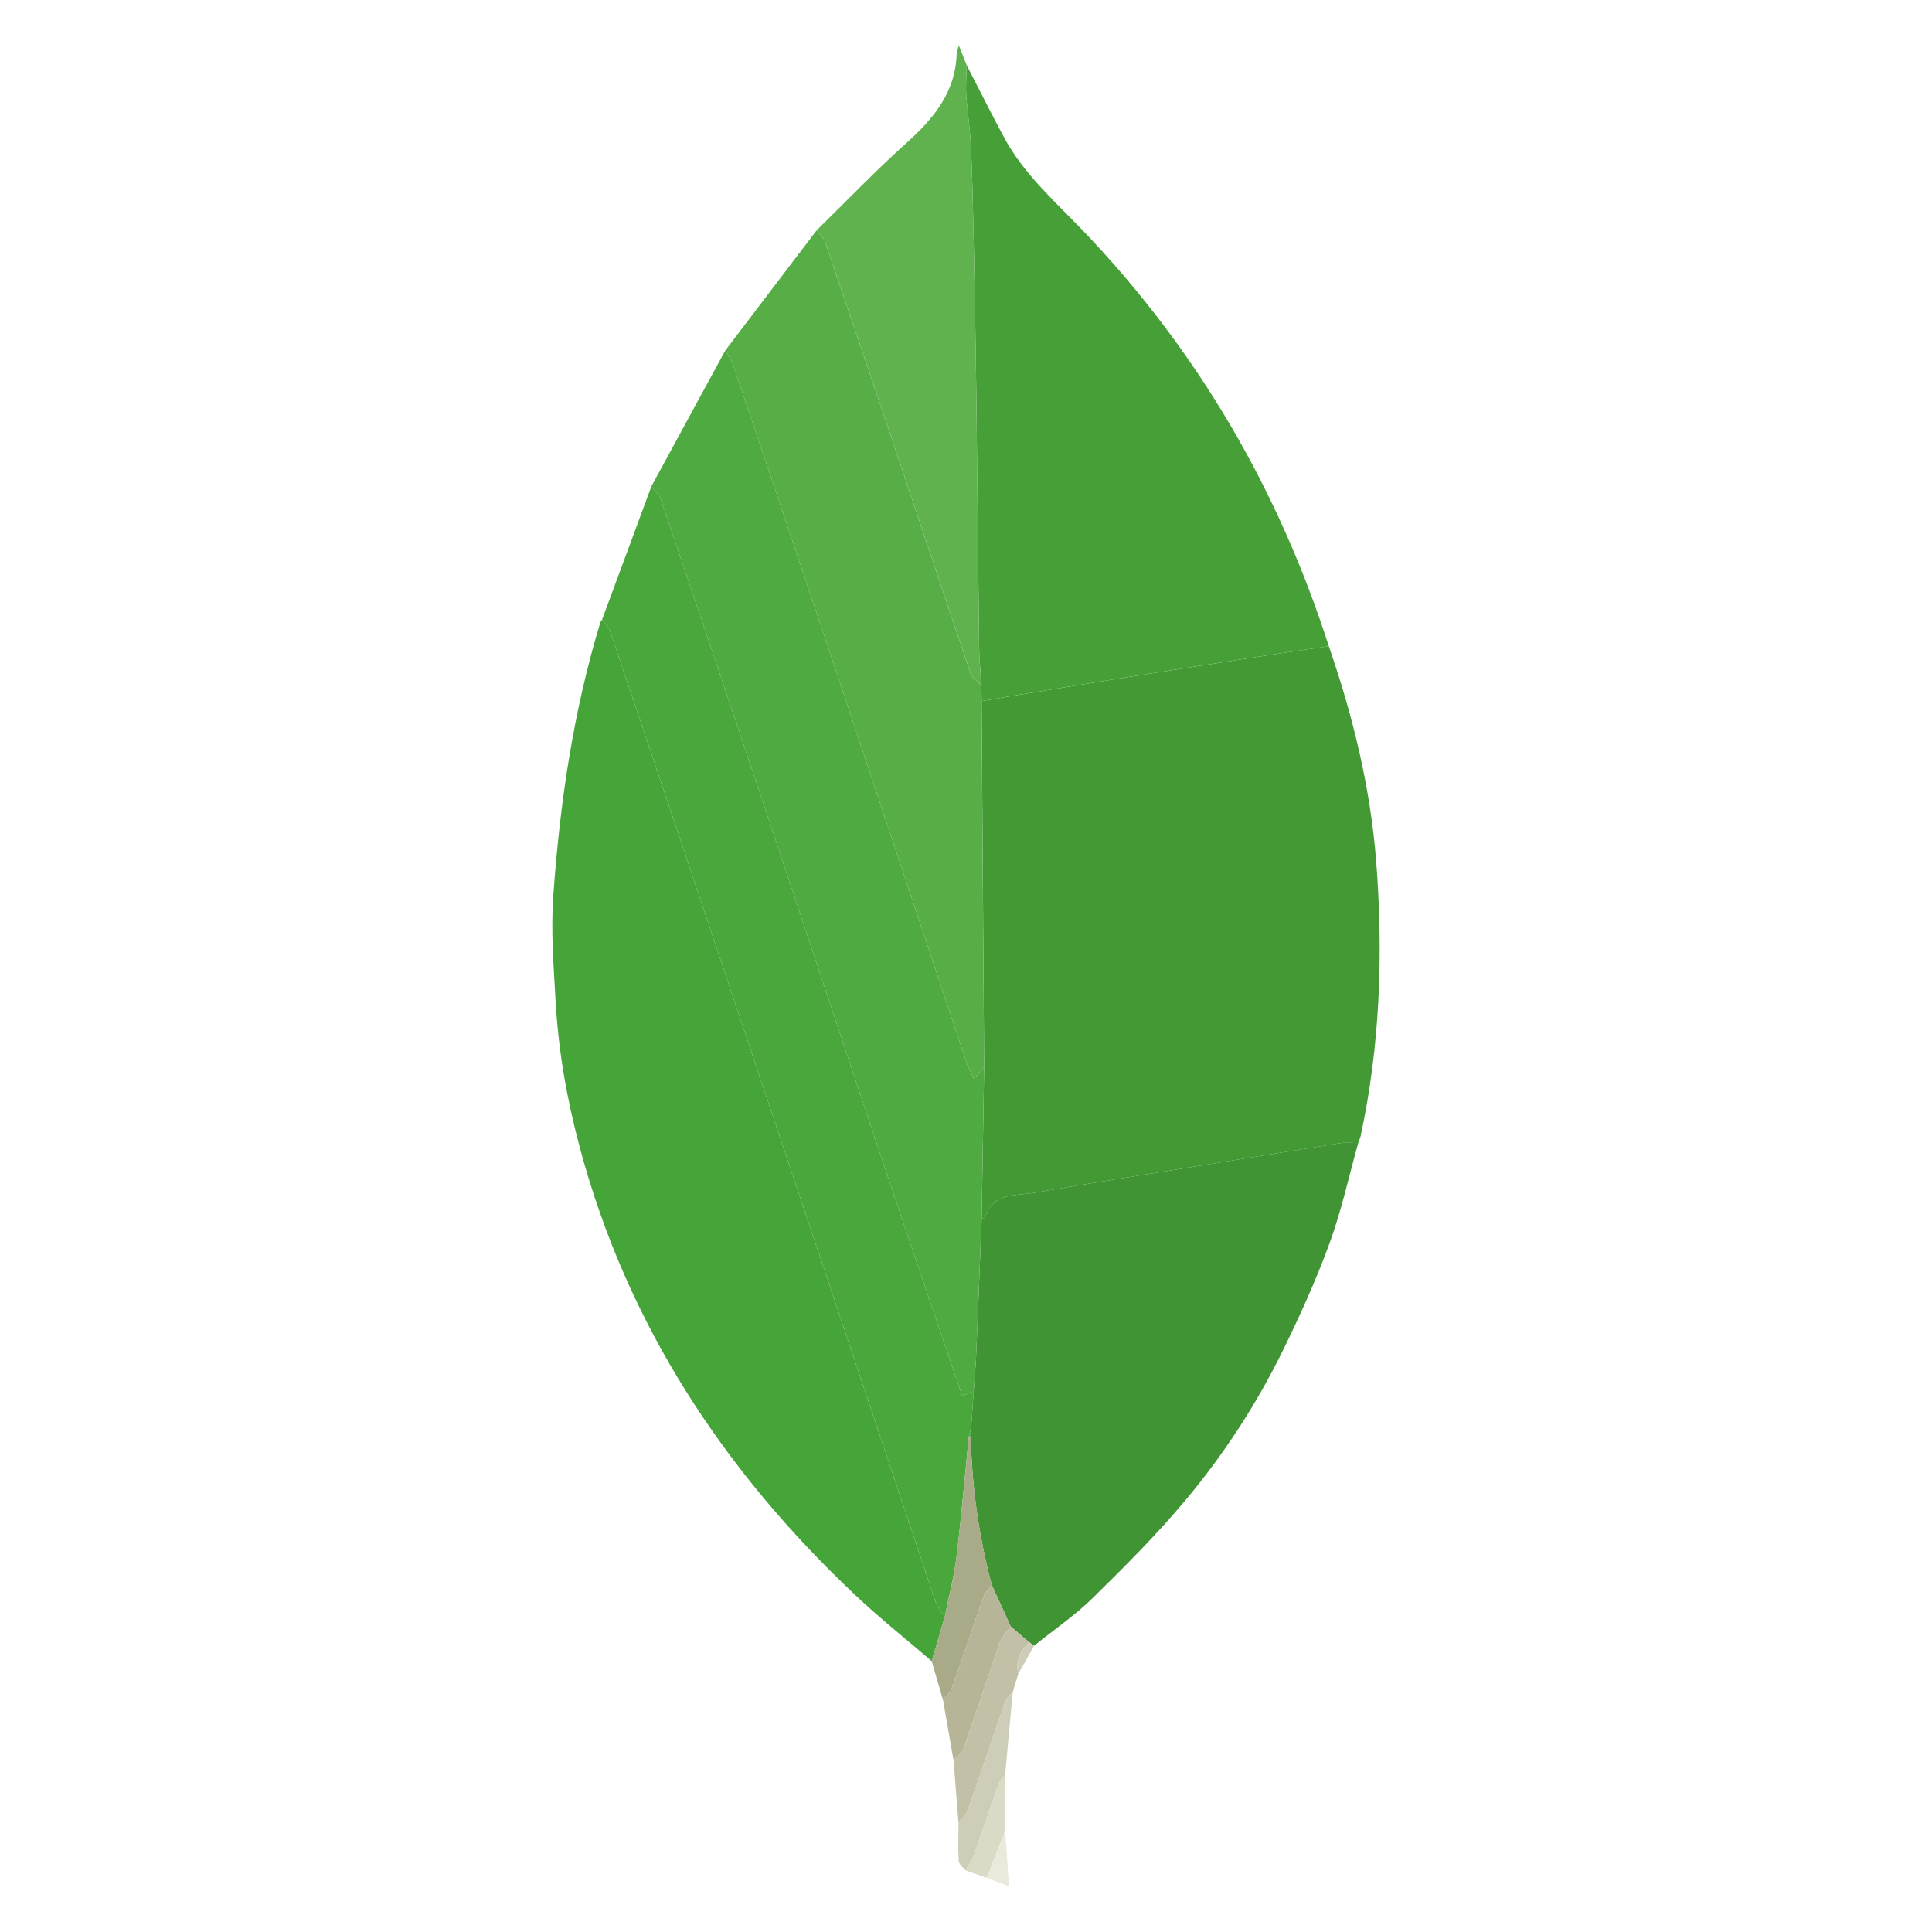
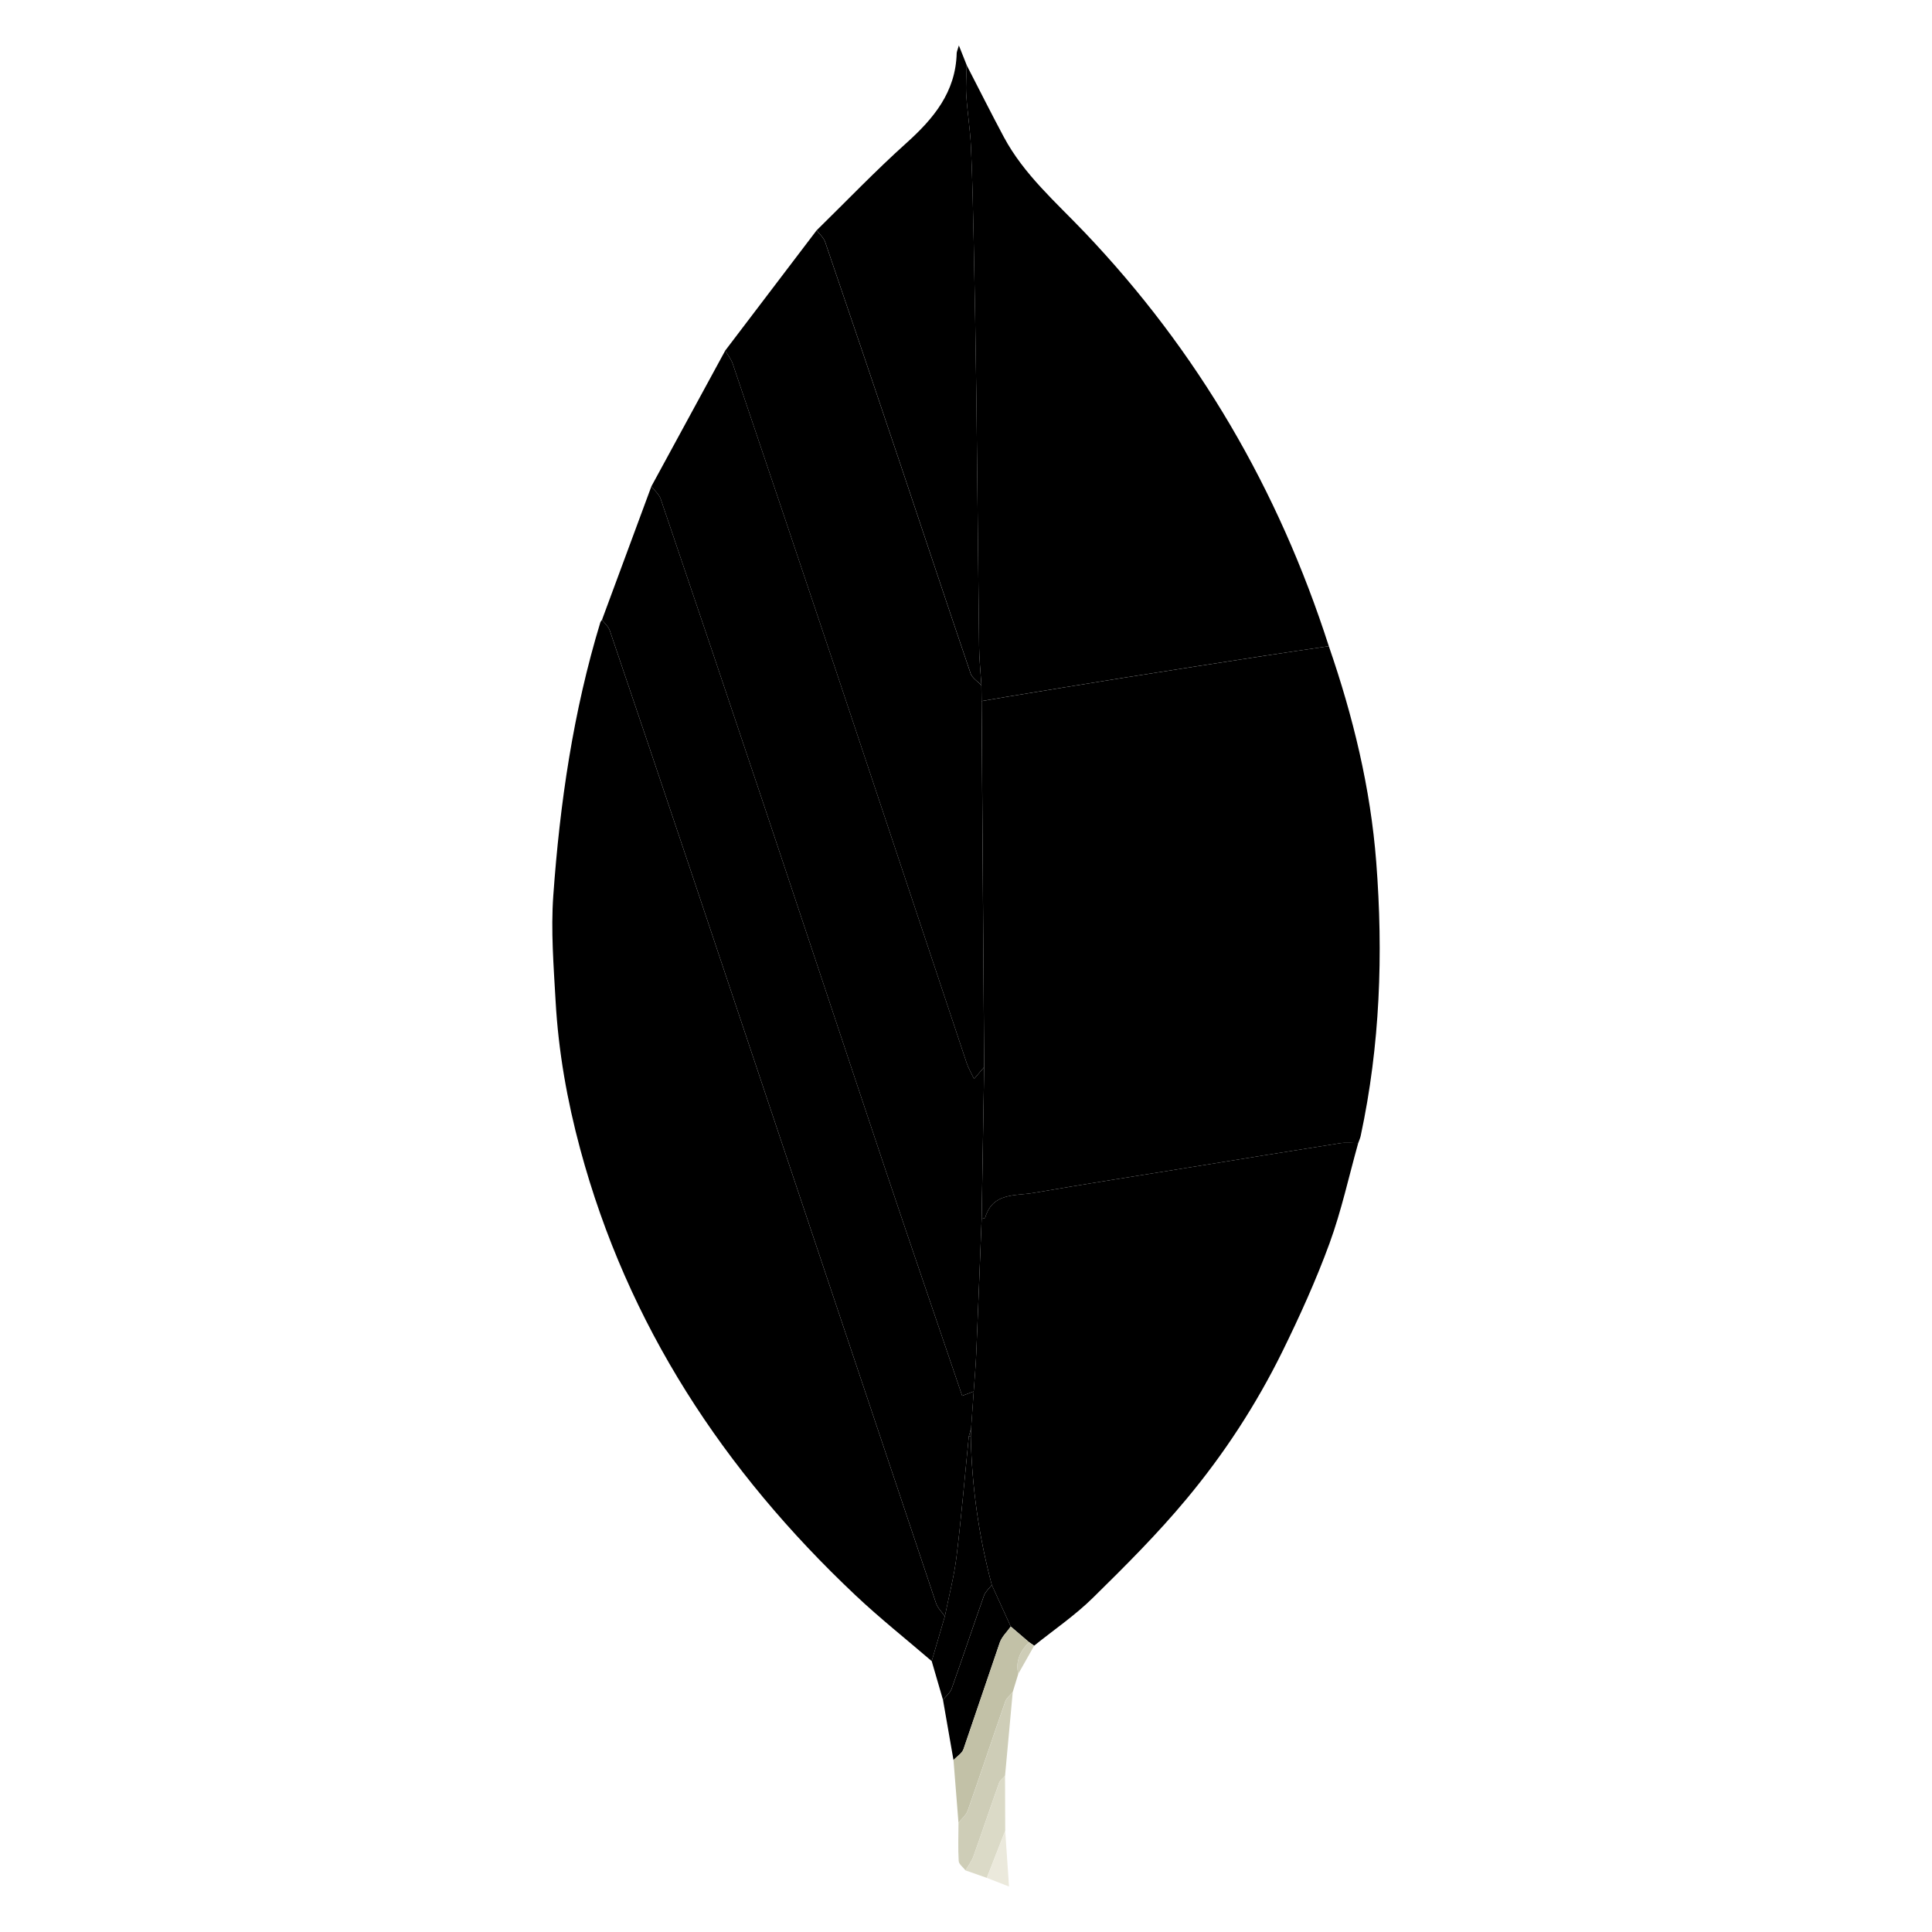
<svg xmlns="http://www.w3.org/2000/svg" viewBox="0 0 128 128">
-   <path fill-rule="evenodd" clip-rule="evenodd" fill="#439934" d="M88.038 42.812c1.605 4.643 2.761 9.383 3.141 14.296.472 6.095.256 12.147-1.029 18.142-.035.165-.109.32-.164.48-.403.001-.814-.049-1.208.012-3.329.523-6.655 1.065-9.981 1.604-3.438.557-6.881 1.092-10.313 1.687-1.216.21-2.721-.041-3.212 1.641-.014.046-.154.054-.235.08l.166-10.051-.169-24.252 1.602-.275c2.62-.429 5.24-.864 7.862-1.281 3.129-.497 6.261-.98 9.392-1.465 1.381-.215 2.764-.412 4.148-.618z" />
-   <path fill-rule="evenodd" clip-rule="evenodd" fill="#45A538" d="M61.729 110.054c-1.69-1.453-3.439-2.842-5.059-4.37-8.717-8.222-15.093-17.899-18.233-29.566-.865-3.211-1.442-6.474-1.627-9.792-.13-2.322-.318-4.665-.154-6.975.437-6.144 1.325-12.229 3.127-18.147l.099-.138c.175.233.427.439.516.702 1.759 5.18 3.505 10.364 5.242 15.551 5.458 16.3 10.909 32.604 16.376 48.9.107.318.384.579.583.866l-.87 2.969z" />
-   <path fill-rule="evenodd" clip-rule="evenodd" fill="#46A037" d="M88.038 42.812c-1.384.206-2.768.403-4.149.616-3.131.485-6.263.968-9.392 1.465-2.622.417-5.242.852-7.862 1.281l-1.602.275-.012-1.045c-.053-.859-.144-1.717-.154-2.576-.069-5.478-.112-10.956-.18-16.434-.042-3.429-.105-6.857-.175-10.285-.043-2.13-.089-4.261-.185-6.388-.052-1.143-.236-2.28-.311-3.423-.042-.657.016-1.319.029-1.979.817 1.583 1.616 3.178 2.456 4.749 1.327 2.484 3.441 4.314 5.344 6.311 7.523 7.892 12.864 17.068 16.193 27.433z" />
-   <path fill-rule="evenodd" clip-rule="evenodd" fill="#409433" d="M65.036 80.753c.081-.026.222-.034.235-.08.491-1.682 1.996-1.431 3.212-1.641 3.432-.594 6.875-1.13 10.313-1.687 3.326-.539 6.652-1.081 9.981-1.604.394-.062.805-.011 1.208-.012-.622 2.22-1.112 4.488-1.901 6.647-.896 2.449-1.98 4.839-3.131 7.182a49.142 49.142 0 01-6.353 9.763c-1.919 2.308-4.058 4.441-6.202 6.548-1.185 1.165-2.582 2.114-3.882 3.161l-.337-.23-1.214-1.038-1.256-2.753a41.402 41.402 0 01-1.394-9.838l.023-.561.171-2.426c.057-.828.133-1.655.168-2.485.129-2.982.241-5.964.359-8.946z" />
-   <path fill-rule="evenodd" clip-rule="evenodd" fill="#4FAA41" d="M65.036 80.753c-.118 2.982-.23 5.964-.357 8.947-.035.83-.111 1.657-.168 2.485l-.765.289c-1.699-5.002-3.399-9.951-5.062-14.913-2.75-8.209-5.467-16.431-8.213-24.642a4498.887 4498.887 0 00-6.7-19.867c-.105-.31-.407-.552-.617-.826l4.896-9.002c.168.292.39.565.496.879a6167.476 6167.476 0 016.768 20.118c2.916 8.73 5.814 17.467 8.728 26.198.116.349.308.671.491 1.062l.67-.78-.167 10.052z" />
-   <path fill-rule="evenodd" clip-rule="evenodd" fill="#4AA73C" d="M43.155 32.227c.21.274.511.516.617.826a4498.887 4498.887 0 016.7 19.867c2.746 8.211 5.463 16.433 8.213 24.642 1.662 4.961 3.362 9.911 5.062 14.913l.765-.289-.171 2.426-.155.559c-.266 2.656-.49 5.318-.814 7.968-.163 1.328-.509 2.632-.772 3.947-.198-.287-.476-.548-.583-.866-5.467-16.297-10.918-32.6-16.376-48.9a3888.972 3888.972 0 00-5.242-15.551c-.089-.263-.34-.469-.516-.702l3.272-8.84z" />
-   <path fill-rule="evenodd" clip-rule="evenodd" fill="#57AE47" d="M65.202 70.702l-.67.78c-.183-.391-.375-.714-.491-1.062-2.913-8.731-5.812-17.468-8.728-26.198a6167.476 6167.476 0 00-6.768-20.118c-.105-.314-.327-.588-.496-.879l6.055-7.965c.191.255.463.482.562.769 1.681 4.921 3.347 9.848 5.003 14.778 1.547 4.604 3.071 9.215 4.636 13.813.105.308.47.526.714.786l.012 1.045c.058 8.082.115 16.167.171 24.251z" />
-   <path fill-rule="evenodd" clip-rule="evenodd" fill="#60B24F" d="M65.021 45.404c-.244-.26-.609-.478-.714-.786-1.565-4.598-3.089-9.209-4.636-13.813-1.656-4.93-3.322-9.856-5.003-14.778-.099-.287-.371-.514-.562-.769 1.969-1.928 3.877-3.925 5.925-5.764 1.821-1.634 3.285-3.386 3.352-5.968.003-.107.059-.214.145-.514l.519 1.306c-.013.661-.072 1.322-.029 1.979.075 1.143.259 2.28.311 3.423.096 2.127.142 4.258.185 6.388.069 3.428.132 6.856.175 10.285.067 5.478.111 10.956.18 16.434.008.861.098 1.718.152 2.577z" />
-   <path fill-rule="evenodd" clip-rule="evenodd" fill="#A9AA88" d="M62.598 107.085c.263-1.315.609-2.62.772-3.947.325-2.649.548-5.312.814-7.968l.066-.01.066.011a41.402 41.402 0 001.394 9.838c-.176.232-.425.439-.518.701-.727 2.05-1.412 4.116-2.143 6.166-.1.28-.378.498-.574.744l-.747-2.566.87-2.969z" />
-   <path fill-rule="evenodd" clip-rule="evenodd" fill="#B6B598" d="M62.476 112.621c.196-.246.475-.464.574-.744.731-2.05 1.417-4.115 2.143-6.166.093-.262.341-.469.518-.701l1.255 2.754c-.248.352-.59.669-.728 1.061l-2.404 7.059c-.099.283-.437.483-.663.722l-.695-3.985z" />
+   <path fill-rule="evenodd" clip-rule="evenodd" fill="currentColor" d="M88.038 42.812c1.605 4.643 2.761 9.383 3.141 14.296.472 6.095.256 12.147-1.029 18.142-.035.165-.109.32-.164.48-.403.001-.814-.049-1.208.012-3.329.523-6.655 1.065-9.981 1.604-3.438.557-6.881 1.092-10.313 1.687-1.216.21-2.721-.041-3.212 1.641-.014.046-.154.054-.235.08l.166-10.051-.169-24.252 1.602-.275c2.62-.429 5.24-.864 7.862-1.281 3.129-.497 6.261-.98 9.392-1.465 1.381-.215 2.764-.412 4.148-.618z" />
+   <path fill-rule="evenodd" clip-rule="evenodd" fill="currentColor" d="M61.729 110.054c-1.69-1.453-3.439-2.842-5.059-4.37-8.717-8.222-15.093-17.899-18.233-29.566-.865-3.211-1.442-6.474-1.627-9.792-.13-2.322-.318-4.665-.154-6.975.437-6.144 1.325-12.229 3.127-18.147l.099-.138c.175.233.427.439.516.702 1.759 5.18 3.505 10.364 5.242 15.551 5.458 16.3 10.909 32.604 16.376 48.9.107.318.384.579.583.866l-.87 2.969z" />
+   <path fill-rule="evenodd" clip-rule="evenodd" fill="currentColor" d="M88.038 42.812c-1.384.206-2.768.403-4.149.616-3.131.485-6.263.968-9.392 1.465-2.622.417-5.242.852-7.862 1.281l-1.602.275-.012-1.045c-.053-.859-.144-1.717-.154-2.576-.069-5.478-.112-10.956-.18-16.434-.042-3.429-.105-6.857-.175-10.285-.043-2.13-.089-4.261-.185-6.388-.052-1.143-.236-2.28-.311-3.423-.042-.657.016-1.319.029-1.979.817 1.583 1.616 3.178 2.456 4.749 1.327 2.484 3.441 4.314 5.344 6.311 7.523 7.892 12.864 17.068 16.193 27.433z" />
+   <path fill-rule="evenodd" clip-rule="evenodd" fill="currentColor" d="M65.036 80.753c.081-.026.222-.034.235-.08.491-1.682 1.996-1.431 3.212-1.641 3.432-.594 6.875-1.13 10.313-1.687 3.326-.539 6.652-1.081 9.981-1.604.394-.062.805-.011 1.208-.012-.622 2.22-1.112 4.488-1.901 6.647-.896 2.449-1.98 4.839-3.131 7.182a49.142 49.142 0 01-6.353 9.763c-1.919 2.308-4.058 4.441-6.202 6.548-1.185 1.165-2.582 2.114-3.882 3.161l-.337-.23-1.214-1.038-1.256-2.753a41.402 41.402 0 01-1.394-9.838l.023-.561.171-2.426c.057-.828.133-1.655.168-2.485.129-2.982.241-5.964.359-8.946z" />
+   <path fill-rule="evenodd" clip-rule="evenodd" fill="currentColor" d="M65.036 80.753c-.118 2.982-.23 5.964-.357 8.947-.035.83-.111 1.657-.168 2.485l-.765.289c-1.699-5.002-3.399-9.951-5.062-14.913-2.75-8.209-5.467-16.431-8.213-24.642a4498.887 4498.887 0 00-6.7-19.867c-.105-.31-.407-.552-.617-.826l4.896-9.002c.168.292.39.565.496.879a6167.476 6167.476 0 016.768 20.118c2.916 8.73 5.814 17.467 8.728 26.198.116.349.308.671.491 1.062l.67-.78-.167 10.052z" />
+   <path fill-rule="evenodd" clip-rule="evenodd" fill="currentColor" d="M43.155 32.227c.21.274.511.516.617.826a4498.887 4498.887 0 016.7 19.867c2.746 8.211 5.463 16.433 8.213 24.642 1.662 4.961 3.362 9.911 5.062 14.913l.765-.289-.171 2.426-.155.559c-.266 2.656-.49 5.318-.814 7.968-.163 1.328-.509 2.632-.772 3.947-.198-.287-.476-.548-.583-.866-5.467-16.297-10.918-32.6-16.376-48.9a3888.972 3888.972 0 00-5.242-15.551c-.089-.263-.34-.469-.516-.702l3.272-8.84z" />
+   <path fill-rule="evenodd" clip-rule="evenodd" fill="currentColor" d="M65.202 70.702l-.67.78c-.183-.391-.375-.714-.491-1.062-2.913-8.731-5.812-17.468-8.728-26.198a6167.476 6167.476 0 00-6.768-20.118c-.105-.314-.327-.588-.496-.879l6.055-7.965c.191.255.463.482.562.769 1.681 4.921 3.347 9.848 5.003 14.778 1.547 4.604 3.071 9.215 4.636 13.813.105.308.47.526.714.786l.012 1.045c.058 8.082.115 16.167.171 24.251z" />
+   <path fill-rule="evenodd" clip-rule="evenodd" fill="currentColor" d="M65.021 45.404c-.244-.26-.609-.478-.714-.786-1.565-4.598-3.089-9.209-4.636-13.813-1.656-4.93-3.322-9.856-5.003-14.778-.099-.287-.371-.514-.562-.769 1.969-1.928 3.877-3.925 5.925-5.764 1.821-1.634 3.285-3.386 3.352-5.968.003-.107.059-.214.145-.514l.519 1.306c-.013.661-.072 1.322-.029 1.979.075 1.143.259 2.28.311 3.423.096 2.127.142 4.258.185 6.388.069 3.428.132 6.856.175 10.285.067 5.478.111 10.956.18 16.434.008.861.098 1.718.152 2.577z" />
+   <path fill-rule="evenodd" clip-rule="evenodd" fill="currentColor" d="M62.598 107.085c.263-1.315.609-2.62.772-3.947.325-2.649.548-5.312.814-7.968l.066-.01.066.011a41.402 41.402 0 001.394 9.838c-.176.232-.425.439-.518.701-.727 2.05-1.412 4.116-2.143 6.166-.1.28-.378.498-.574.744l-.747-2.566.87-2.969z" />
+   <path fill-rule="evenodd" clip-rule="evenodd" fill="currentColor" d="M62.476 112.621c.196-.246.475-.464.574-.744.731-2.05 1.417-4.115 2.143-6.166.093-.262.341-.469.518-.701l1.255 2.754c-.248.352-.59.669-.728 1.061l-2.404 7.059c-.099.283-.437.483-.663.722l-.695-3.985z" />
  <path fill-rule="evenodd" clip-rule="evenodd" fill="#C2C1A7" d="M63.171 116.605c.227-.238.564-.439.663-.722l2.404-7.059c.137-.391.48-.709.728-1.061l1.215 1.037c-.587.58-.913 1.25-.717 2.097l-.369 1.208c-.168.207-.411.387-.494.624-.839 2.403-1.64 4.819-2.485 7.222-.107.305-.404.544-.614.812-.109-1.387-.22-2.771-.331-4.158z" />
  <path fill-rule="evenodd" clip-rule="evenodd" fill="#CECDB7" d="M63.503 120.763c.209-.269.506-.508.614-.812.845-2.402 1.646-4.818 2.485-7.222.083-.236.325-.417.494-.624l-.509 5.545c-.136.157-.333.294-.398.477-.575 1.614-1.117 3.24-1.694 4.854-.119.333-.347.627-.525.938-.158-.207-.441-.407-.454-.623-.051-.841-.016-1.688-.013-2.533z" />
  <path fill-rule="evenodd" clip-rule="evenodd" fill="#DBDAC7" d="M63.969 123.919c.178-.312.406-.606.525-.938.578-1.613 1.119-3.239 1.694-4.854.065-.183.263-.319.398-.477l.012 3.64-1.218 3.124-1.411-.495z" />
  <path fill-rule="evenodd" clip-rule="evenodd" fill="#EBE9DC" d="M65.38 124.415l1.218-3.124.251 3.696-1.469-.572z" />
  <path fill-rule="evenodd" clip-rule="evenodd" fill="#CECDB7" d="M67.464 110.898c-.196-.847.129-1.518.717-2.097l.337.23-1.054 1.867z" />
-   <path fill-rule="evenodd" clip-rule="evenodd" fill="#4FAA41" d="M64.316 95.172l-.066-.011-.066.01.155-.559-.023.56z" />
+   <path fill-rule="evenodd" clip-rule="evenodd" fill="currentColor" d="M64.316 95.172l-.066-.011-.066.01.155-.559-.023.56z" />
</svg>
